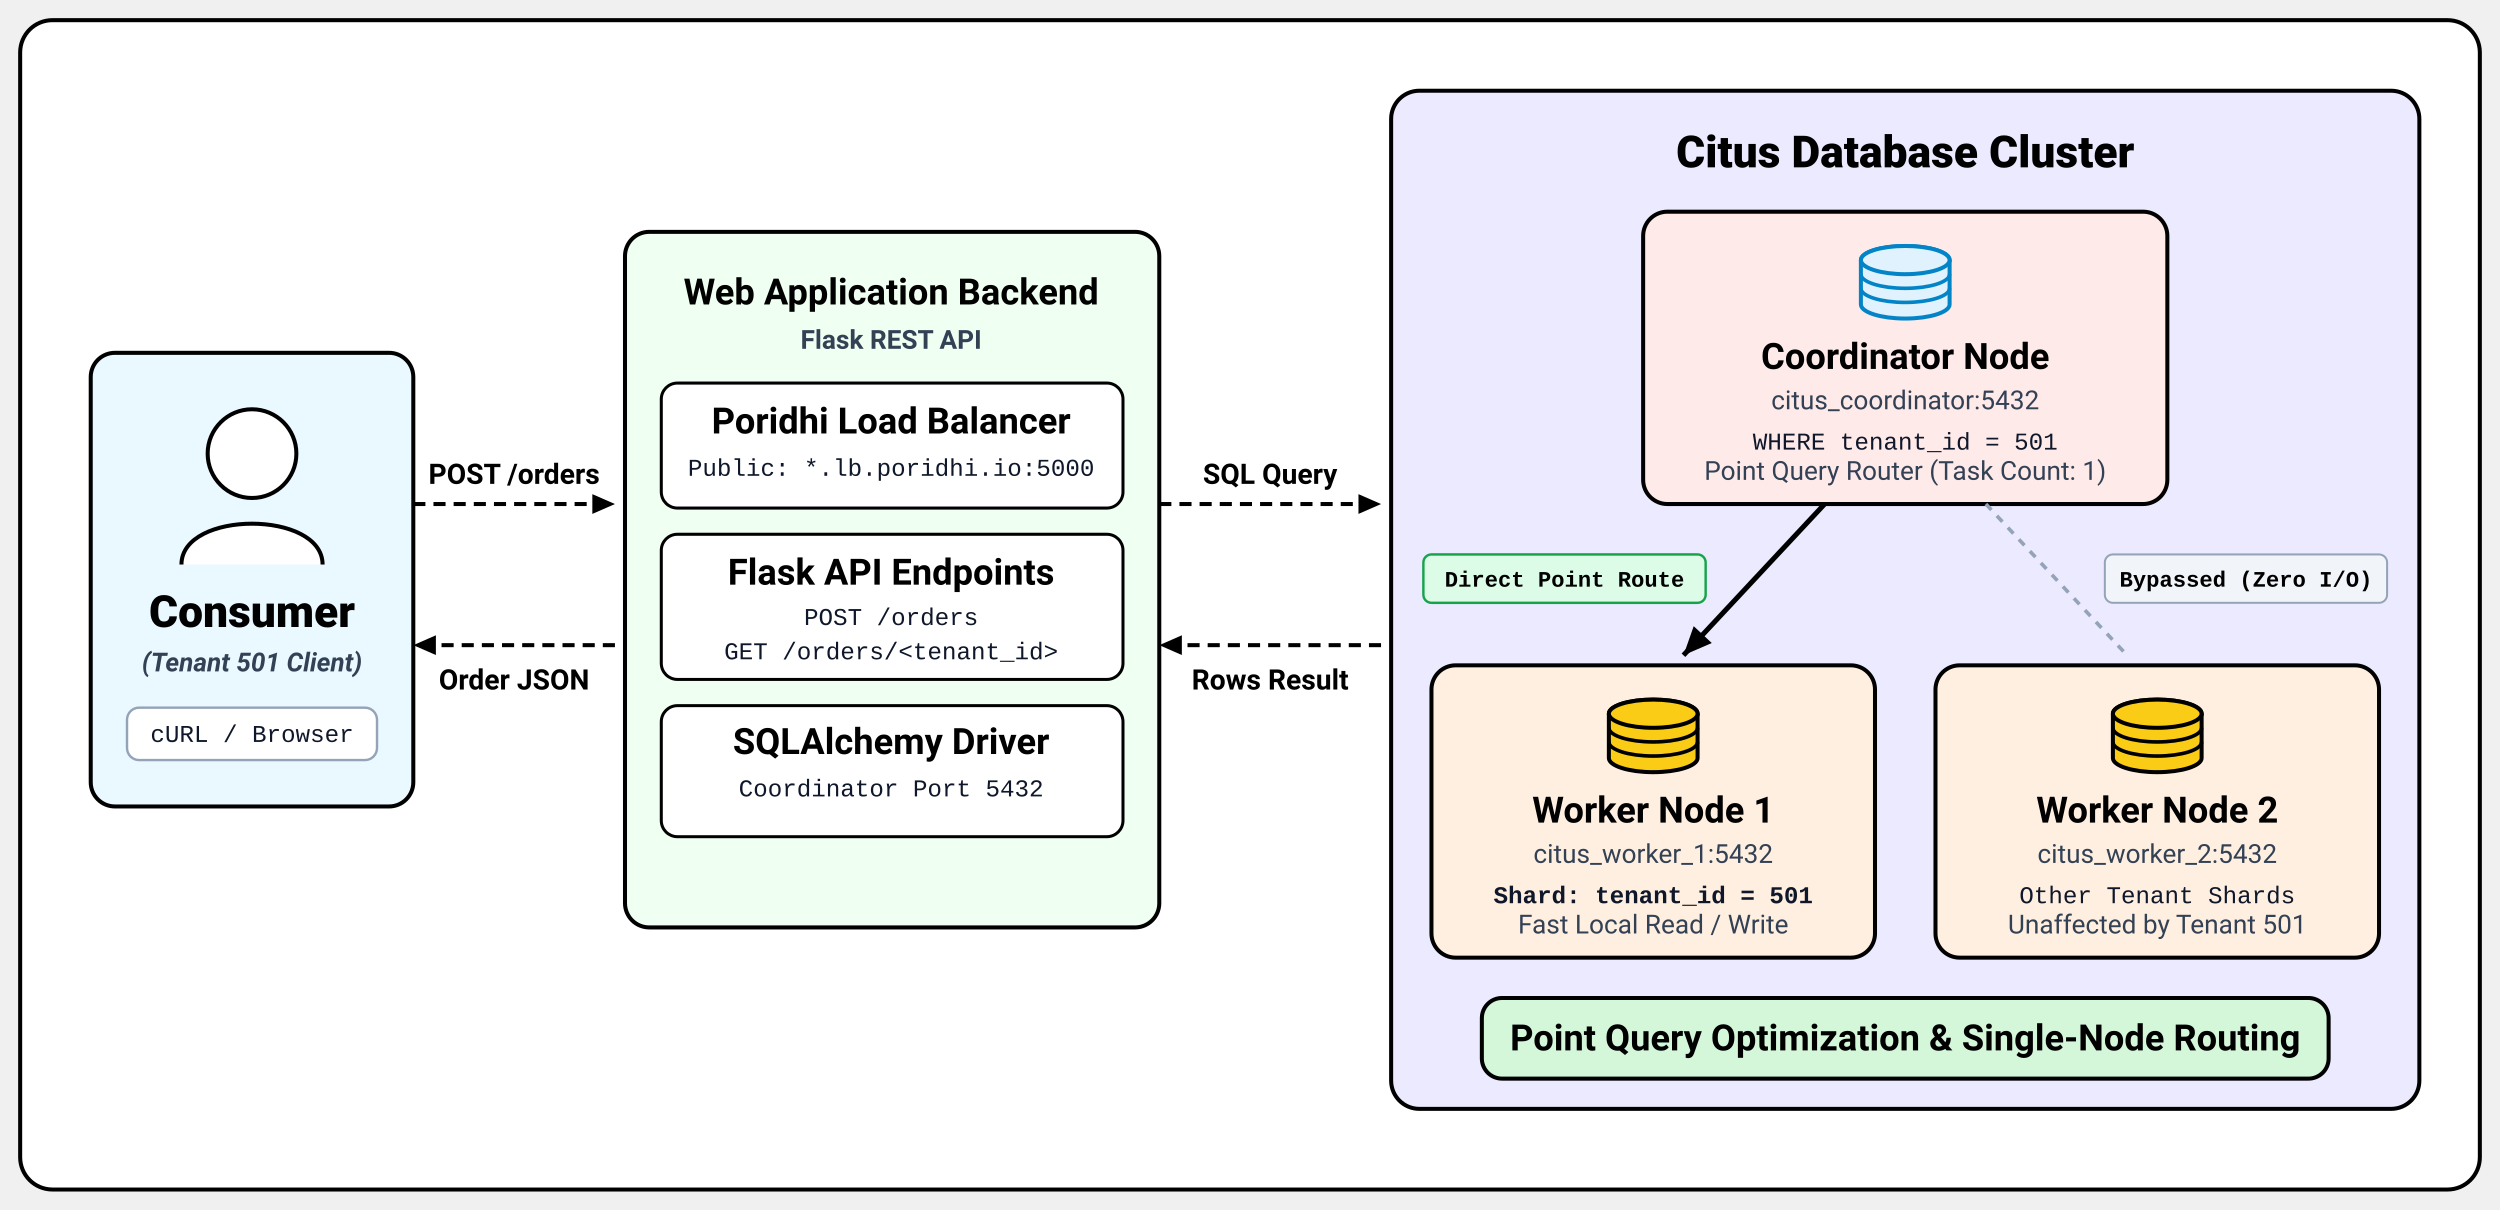
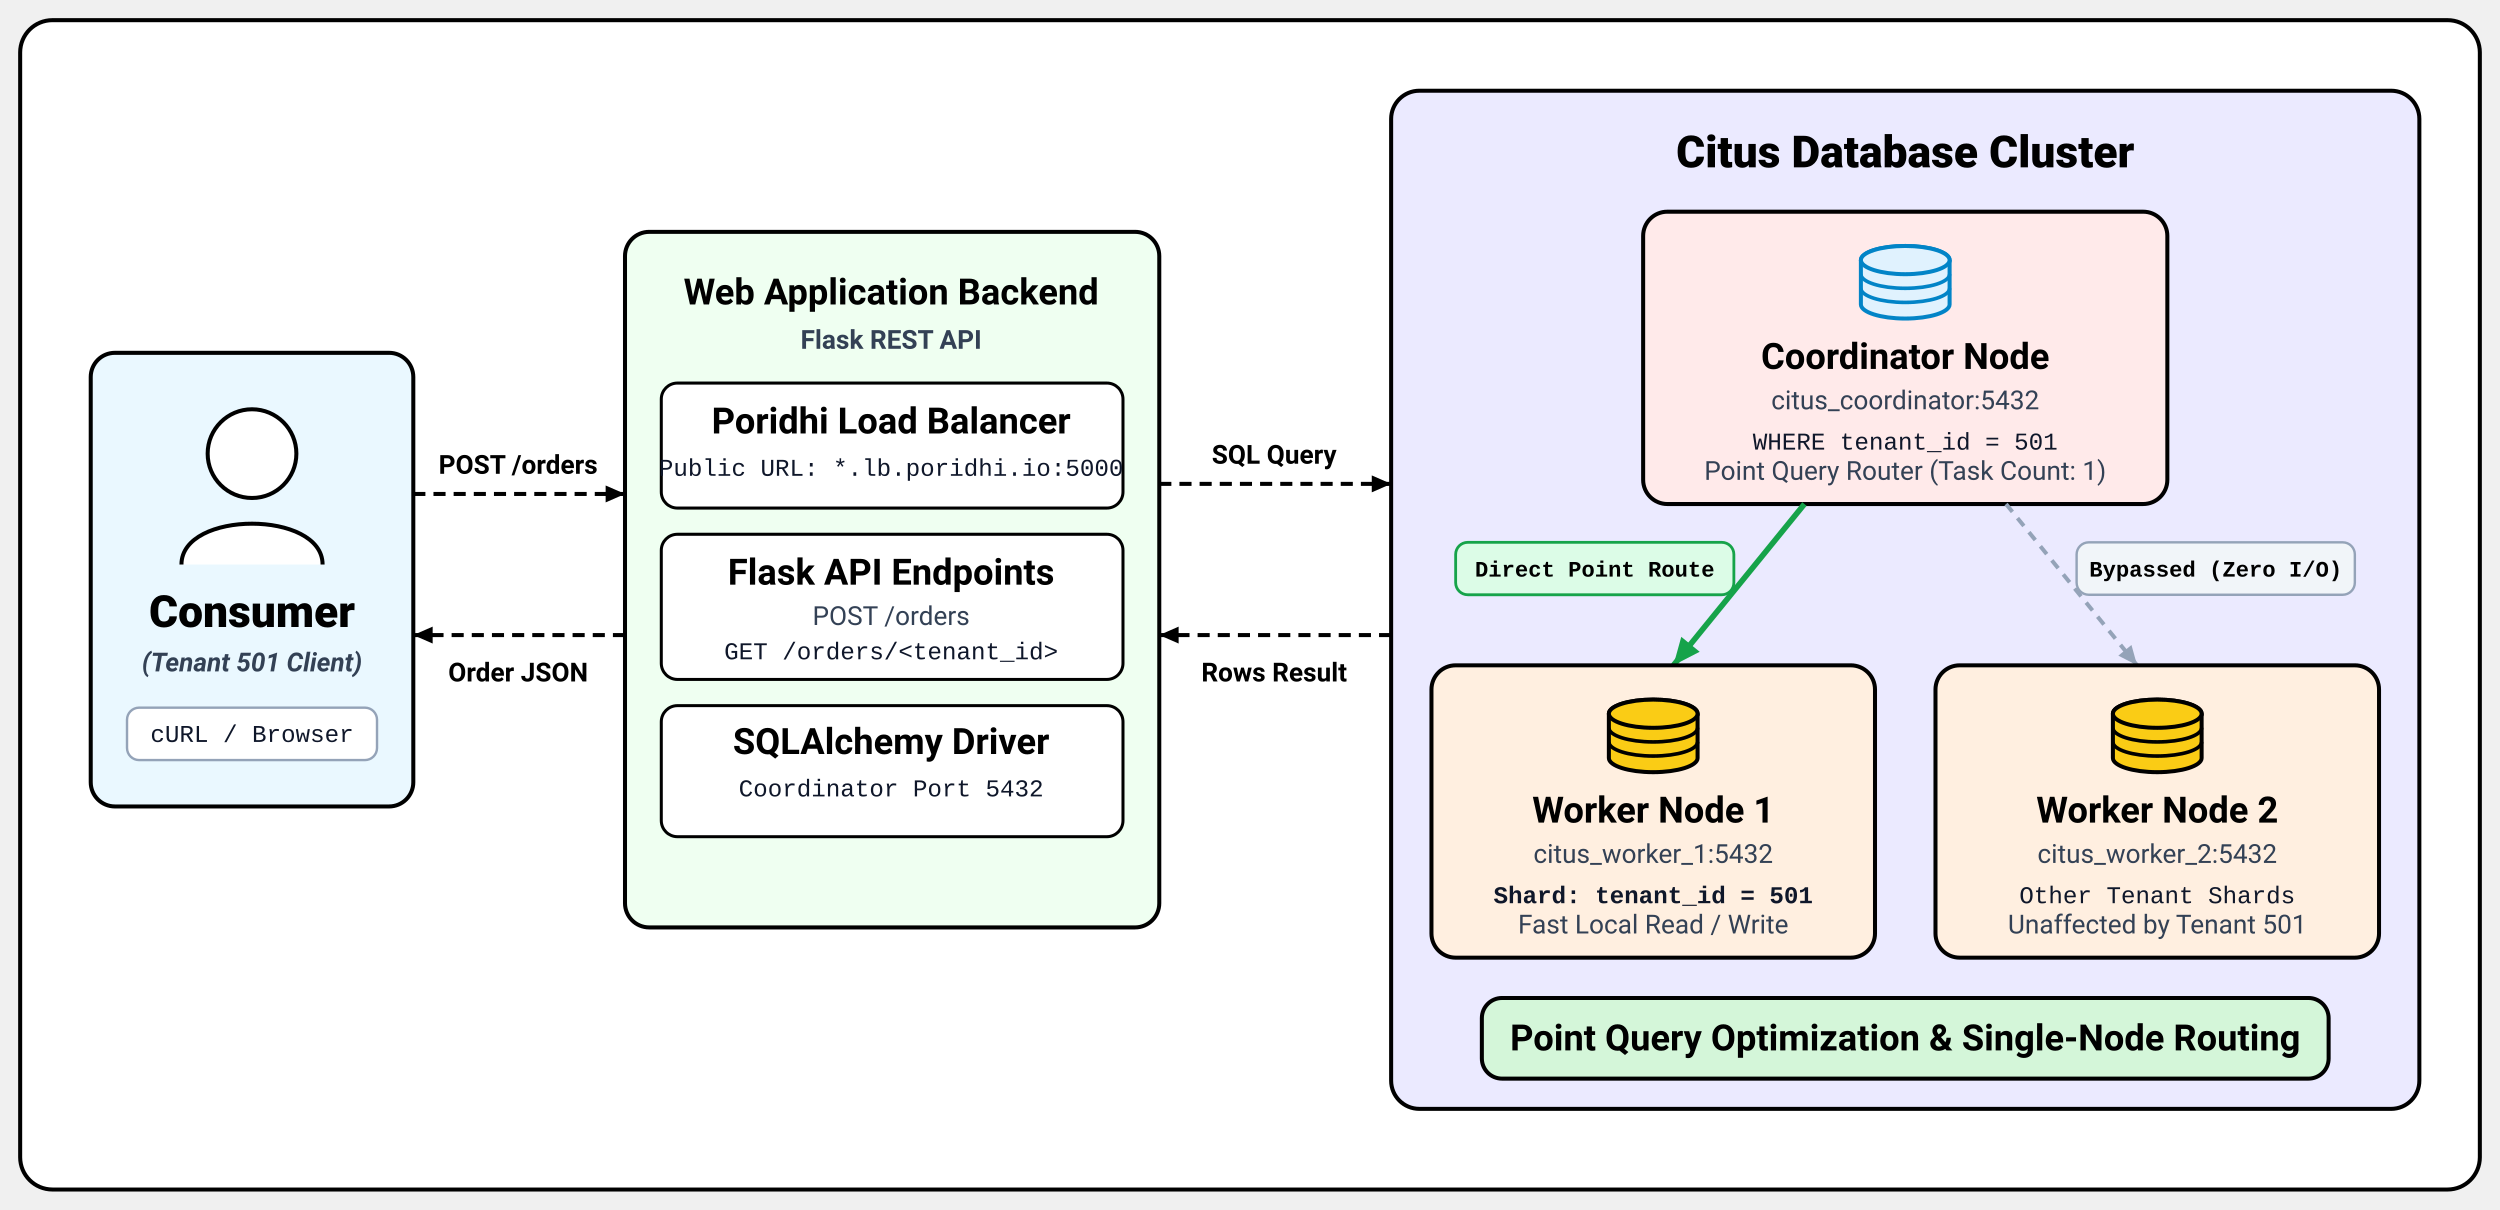
<svg xmlns="http://www.w3.org/2000/svg" viewBox="0 0 1240 600" width="100%" height="auto">
  <defs>
    <style>
      .txt-title { font-family: -apple-system, BlinkMacSystemFont, "Segoe UI", Roboto, Helvetica, Arial, sans-serif; font-size: 22px; font-weight: 800; fill: #000000; }
      .txt-node-title { font-family: -apple-system, BlinkMacSystemFont, "Segoe UI", Roboto, Helvetica, Arial, sans-serif; font-size: 18px; font-weight: 700; fill: #000000; }
      .txt-node-sub { font-family: -apple-system, BlinkMacSystemFont, "Segoe UI", Roboto, Helvetica, Arial, sans-serif; font-size: 13px; fill: #334155; }
      .txt-node-code { font-family: "SFMono-Regular", Consolas, "Liberation Mono", Menlo, monospace; font-size: 12px; fill: #0f172a; }
-       .txt-arrow-label { font-family: -apple-system, BlinkMacSystemFont, "Segoe UI", Roboto, Helvetica, Arial, sans-serif; font-size: 14px; font-weight: 700; fill: #000000; }
+       .txt-arrow-label { font-family: -apple-system, BlinkMacSystemFont, "Segoe UI", Roboto, Helvetica, Arial, sans-serif; font-size: 13px; font-weight: 700; fill: #000000; }
      .txt-badge { font-family: "SFMono-Regular", Consolas, "Liberation Mono", Menlo, monospace; font-size: 11px; font-weight: 700; fill: #000000; }
    </style>
-     <marker id="arrow" viewBox="0 0 10 10" refX="8" refY="5" markerWidth="7" markerHeight="7" orient="auto-start-reverse">
+     <marker id="arrow" viewBox="0 0 10 10" refX="8" refY="5" markerWidth="6" markerHeight="6" orient="auto">
      <path d="M 0 1.5 L 8 5 L 0 8.5 z" fill="#000000" />
+     </marker>
+     <marker id="arrow-muted" viewBox="0 0 10 10" refX="8" refY="5" markerWidth="6" markerHeight="6" orient="auto">
+       <path d="M 0 1.5 L 8 5 L 0 8.5 z" fill="#94a3b8" />
+     </marker>
+     <marker id="arrow-green" viewBox="0 0 10 10" refX="8" refY="5" markerWidth="6" markerHeight="6" orient="auto">
+       <path d="M 0 1.5 L 8 5 L 0 8.5 z" fill="#16a34a" />
    </marker>
  </defs>
  <rect x="10" y="10" width="1220" height="580" rx="16" fill="#ffffff" stroke="#000000" stroke-width="2" />
  <g transform="translate(45, 175)">
    <rect width="160" height="225" rx="12" fill="#eaf8ff" stroke="#000000" stroke-width="2" />
    <circle cx="80" cy="50" r="22" fill="#ffffff" stroke="#000000" stroke-width="2" />
    <path d="M 45 105 C 45 78, 115 78, 115 105" fill="#ffffff" stroke="#000000" stroke-width="2" />
    <text x="80" y="136" class="txt-title" text-anchor="middle">Consumer</text>
    <text x="80" y="158" class="txt-node-sub" font-style="italic" font-weight="600" text-anchor="middle">(Tenant 501 Client)</text>
    <rect x="18" y="176" width="124" height="26" rx="6" fill="#ffffff" stroke="#94a3b8" stroke-width="1.2" />
    <text x="80" y="193" class="txt-node-code" text-anchor="middle">cURL / Browser</text>
  </g>
-   <path d="M 205 250 L 305 250" fill="none" stroke="#000000" stroke-width="2" stroke-dasharray="6 4" marker-end="url(#arrow)" />
-   <text x="255" y="240" class="txt-arrow-label" text-anchor="middle">POST /orders</text>
-   <path d="M 305 320 L 205 320" fill="none" stroke="#000000" stroke-width="2" stroke-dasharray="6 4" marker-end="url(#arrow)" />
-   <text x="255" y="342" class="txt-arrow-label" text-anchor="middle">Order JSON</text>
+   <path d="M 205 245 L 310 245" fill="none" stroke="#000000" stroke-width="2" stroke-dasharray="6 4" marker-end="url(#arrow)" />
+   <text x="257" y="235" class="txt-arrow-label" text-anchor="middle">POST /orders</text>
+   <path d="M 310 315 L 205 315" fill="none" stroke="#000000" stroke-width="2" stroke-dasharray="6 4" marker-end="url(#arrow)" />
+   <text x="257" y="338" class="txt-arrow-label" text-anchor="middle">Order JSON</text>
  <g transform="translate(310, 115)">
    <rect width="265" height="345" rx="12" fill="#effff1" stroke="#000000" stroke-width="2" />
    <text x="132" y="36" class="txt-node-title" text-anchor="middle">Web Application Backend</text>
    <text x="132" y="58" class="txt-node-sub" font-weight="700" text-anchor="middle">Flask REST API</text>
    <g transform="translate(18, 75)">
      <rect width="229" height="62" rx="8" fill="#ffffff" stroke="#000000" stroke-width="1.5" />
      <text x="114" y="25" class="txt-node-title" font-size="14" text-anchor="middle">Poridhi Load Balancer</text>
-       <text x="114" y="46" class="txt-node-code" text-anchor="middle">Public: *.lb.poridhi.io:5000</text>
+       <text x="114" y="46" class="txt-node-code" text-anchor="middle">Public URL: *.lb.poridhi.io:5000</text>
    </g>
    <g transform="translate(18, 150)">
      <rect width="229" height="72" rx="8" fill="#ffffff" stroke="#000000" stroke-width="1.5" />
      <text x="114" y="25" class="txt-node-title" font-size="15" text-anchor="middle">Flask API Endpoints</text>
-       <text x="114" y="45" class="txt-node-code" text-anchor="middle">POST /orders</text>
+       <text x="114" y="45" class="txt-node-sub" text-anchor="middle">POST /orders</text>
      <text x="114" y="62" class="txt-node-code" text-anchor="middle">GET /orders/&lt;tenant_id&gt;</text>
    </g>
    <g transform="translate(18, 235)">
      <rect width="229" height="65" rx="8" fill="#ffffff" stroke="#000000" stroke-width="1.5" />
      <text x="114" y="24" class="txt-node-title" font-size="14" text-anchor="middle">SQLAlchemy Driver</text>
      <text x="114" y="45" class="txt-node-code" font-size="11" text-anchor="middle">Coordinator Port 5432</text>
    </g>
  </g>
-   <path d="M 575 250 L 685 250" fill="none" stroke="#000000" stroke-width="2" stroke-dasharray="6 4" marker-end="url(#arrow)" />
-   <text x="630" y="240" class="txt-arrow-label" text-anchor="middle">SQL Query</text>
-   <path d="M 685 320 L 575 320" fill="none" stroke="#000000" stroke-width="2" stroke-dasharray="6 4" marker-end="url(#arrow)" />
-   <text x="630" y="342" class="txt-arrow-label" text-anchor="middle">Rows Result</text>
+   <path d="M 575 240 L 690 240" fill="none" stroke="#000000" stroke-width="2" stroke-dasharray="6 4" marker-end="url(#arrow)" />
+   <text x="632" y="230" class="txt-arrow-label" text-anchor="middle">SQL Query</text>
+   <path d="M 690 315 L 575 315" fill="none" stroke="#000000" stroke-width="2" stroke-dasharray="6 4" marker-end="url(#arrow)" />
+   <text x="632" y="338" class="txt-arrow-label" text-anchor="middle">Rows Result</text>
  <g transform="translate(690, 45)">
    <rect width="510" height="505" rx="14" fill="#ebeaff" stroke="#000000" stroke-width="2" />
    <text x="255" y="38" class="txt-title" text-anchor="middle">Citus Database Cluster</text>
    <g transform="translate(125, 60)">
      <rect width="260" height="145" rx="12" fill="#ffeaea" stroke="#000000" stroke-width="2" />
      <g transform="translate(105, 14)">
        <ellipse cx="25" cy="10" rx="22" ry="7" fill="#e0f2fe" stroke="#0284c7" stroke-width="2" />
        <path d="M 3 10 L 3 32 A 22 7 0 0 0 47 32 L 47 10" fill="#e0f2fe" stroke="#0284c7" stroke-width="2" />
        <path d="M 3 17 A 22 7 0 0 0 47 17" fill="none" stroke="#0284c7" stroke-width="1.8" />
        <path d="M 3 24 A 22 7 0 0 0 47 24" fill="none" stroke="#0284c7" stroke-width="1.8" />
        <ellipse cx="25" cy="10" rx="22" ry="7" fill="#e0f2fe" stroke="#0284c7" stroke-width="2" />
      </g>
      <text x="130" y="78" class="txt-node-title" text-anchor="middle">Coordinator Node</text>
      <text x="130" y="98" class="txt-node-sub" text-anchor="middle">citus_coordinator:5432</text>
      <text x="130" y="118" class="txt-node-code" text-anchor="middle">WHERE tenant_id = 501</text>
      <text x="130" y="133" class="txt-node-sub" font-size="11" text-anchor="middle">Point Query Router (Task Count: 1)</text>
    </g>
-     <path d="M 215 205 L 145 280" fill="none" stroke="#000000" stroke-width="2.5" marker-end="url(#arrow)" />
-     <rect x="16" y="230" width="140" height="24" rx="4" fill="#dcfce7" stroke="#16a34a" stroke-width="1.2" />
-     <text x="86" y="246" class="txt-badge" fill="#15803d" text-anchor="middle">Direct Point Route</text>
-     <path d="M 295 205 L 365 280" fill="none" stroke="#94a3b8" stroke-width="1.8" stroke-dasharray="4 4" />
-     <rect x="354" y="230" width="140" height="24" rx="4" fill="#f1f5f9" stroke="#94a3b8" stroke-width="1" />
-     <text x="424" y="246" class="txt-badge" fill="#64748b" text-anchor="middle">Bypassed (Zero I/O)</text>
+     <path d="M 205 205 L 140 285" fill="none" stroke="#16a34a" stroke-width="2.8" marker-end="url(#arrow-green)" />
+     <g transform="translate(32, 224)">
+       <rect width="138" height="26" rx="6" fill="#dcfce7" stroke="#16a34a" stroke-width="1.4" />
+       <text x="69" y="17" class="txt-badge" fill="#15803d" text-anchor="middle">Direct Point Route</text>
+     </g>
+     <path d="M 305 205 L 370 285" fill="none" stroke="#94a3b8" stroke-width="2" stroke-dasharray="5 4" marker-end="url(#arrow-muted)" />
+     <g transform="translate(340, 224)">
+       <rect width="138" height="26" rx="6" fill="#f1f5f9" stroke="#94a3b8" stroke-width="1.2" />
+       <text x="69" y="17" class="txt-badge" fill="#64748b" text-anchor="middle">Bypassed (Zero I/O)</text>
+     </g>
    <g transform="translate(20, 285)">
      <rect width="220" height="145" rx="12" fill="#ffefe0" stroke="#000000" stroke-width="2" />
      <g transform="translate(85, 14)">
        <ellipse cx="25" cy="10" rx="22" ry="7" fill="#facc15" stroke="#000000" stroke-width="2" />
        <path d="M 3 10 L 3 32 A 22 7 0 0 0 47 32 L 47 10" fill="#facc15" stroke="#000000" stroke-width="2" />
        <path d="M 3 17 A 22 7 0 0 0 47 17" fill="none" stroke="#000000" stroke-width="1.8" />
        <path d="M 3 24 A 22 7 0 0 0 47 24" fill="none" stroke="#000000" stroke-width="1.8" />
        <ellipse cx="25" cy="10" rx="22" ry="7" fill="#facc15" stroke="#000000" stroke-width="2" />
      </g>
      <text x="110" y="78" class="txt-node-title" text-anchor="middle">Worker Node 1</text>
      <text x="110" y="98" class="txt-node-sub" text-anchor="middle">citus_worker_1:5432</text>
      <text x="110" y="118" class="txt-node-code" font-weight="700" fill="#15803d" text-anchor="middle">Shard: tenant_id = 501</text>
      <text x="110" y="133" class="txt-node-sub" font-size="11" text-anchor="middle">Fast Local Read / Write</text>
    </g>
    <g transform="translate(270, 285)">
      <rect width="220" height="145" rx="12" fill="#ffefe0" stroke="#000000" stroke-width="2" />
      <g transform="translate(85, 14)">
        <ellipse cx="25" cy="10" rx="22" ry="7" fill="#facc15" stroke="#000000" stroke-width="2" />
        <path d="M 3 10 L 3 32 A 22 7 0 0 0 47 32 L 47 10" fill="#facc15" stroke="#000000" stroke-width="2" />
        <path d="M 3 17 A 22 7 0 0 0 47 17" fill="none" stroke="#000000" stroke-width="1.8" />
        <path d="M 3 24 A 22 7 0 0 0 47 24" fill="none" stroke="#000000" stroke-width="1.8" />
        <ellipse cx="25" cy="10" rx="22" ry="7" fill="#facc15" stroke="#000000" stroke-width="2" />
      </g>
      <text x="110" y="78" class="txt-node-title" text-anchor="middle">Worker Node 2</text>
      <text x="110" y="98" class="txt-node-sub" text-anchor="middle">citus_worker_2:5432</text>
      <text x="110" y="118" class="txt-node-code" text-anchor="middle">Other Tenant Shards</text>
      <text x="110" y="133" class="txt-node-sub" font-size="11" text-anchor="middle">Unaffected by Tenant 501</text>
    </g>
    <g transform="translate(45, 450)">
      <rect width="420" height="40" rx="10" fill="#d4f6d9" stroke="#000000" stroke-width="2" />
      <text x="210" y="26" class="txt-node-title" font-size="15" text-anchor="middle">Point Query Optimization &amp; Single-Node Routing</text>
    </g>
  </g>
</svg>
